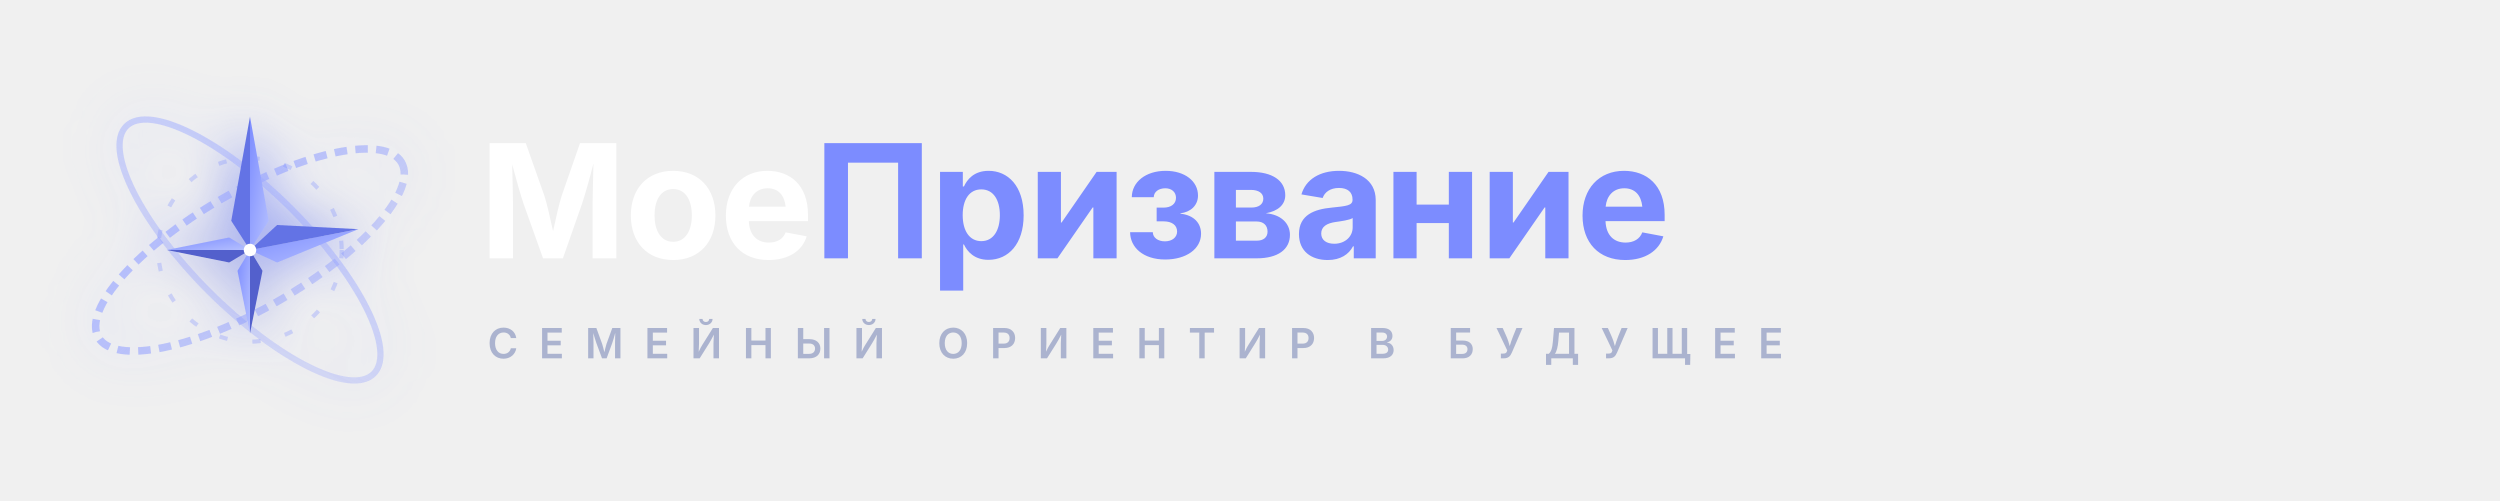
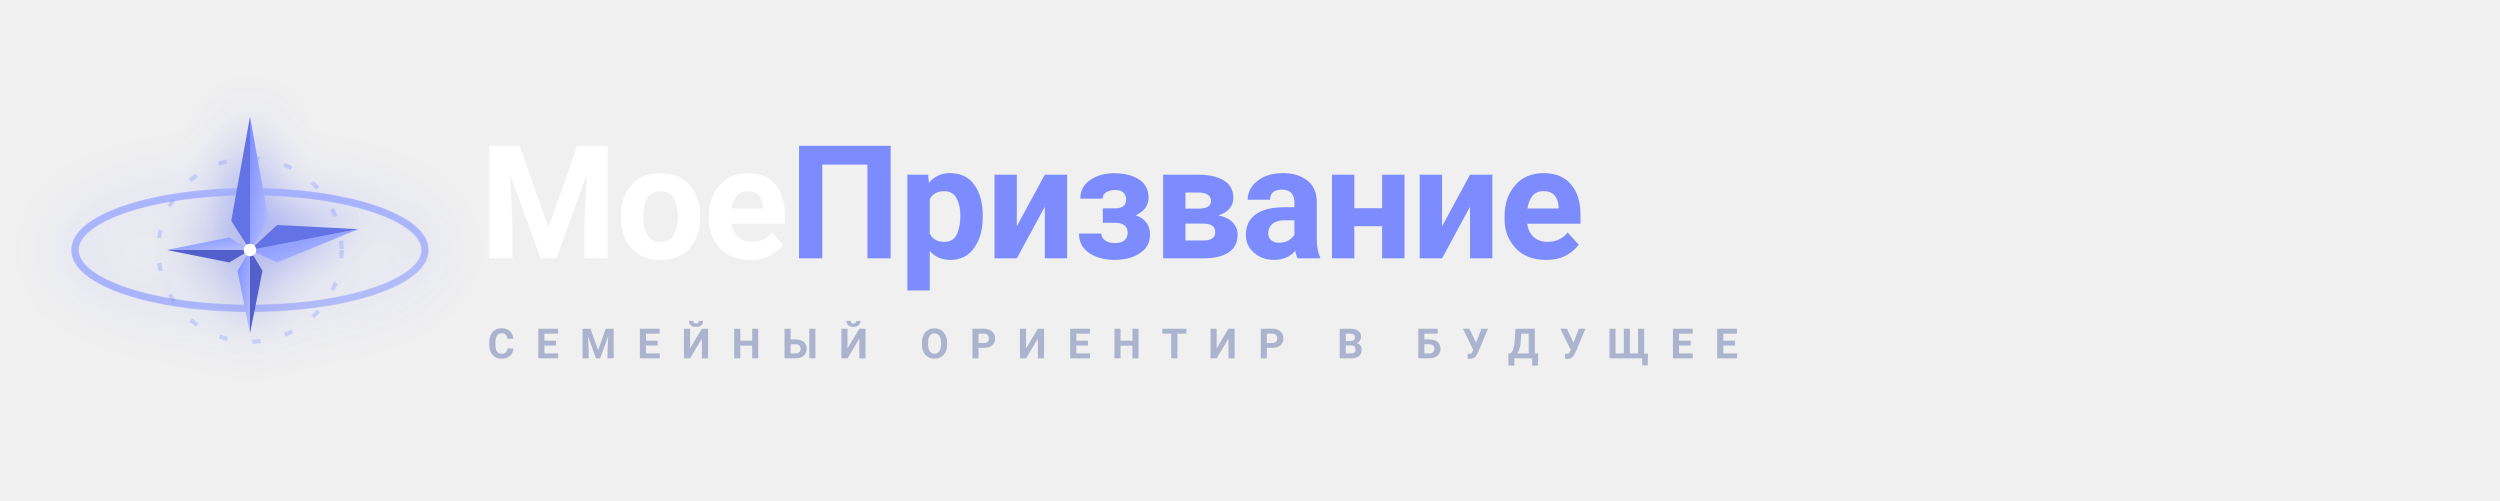
<svg xmlns="http://www.w3.org/2000/svg" viewBox="0 0 600 120" width="100%" height="100%">
  <defs>
    <linearGradient id="starGrad" x1="0%" y1="0%" x2="100%" y2="100%">
      <stop offset="0%" stop-color="#7c8cff" />
      <stop offset="100%" stop-color="#b5c0ff" />
    </linearGradient>
    <linearGradient id="orbitGrad" x1="0%" y1="0%" x2="100%" y2="100%">
      <stop offset="0%" stop-color="#a8b3ff" stop-opacity="0.8" />
      <stop offset="100%" stop-color="#7c8cff" stop-opacity="0.3" />
    </linearGradient>
    <filter id="neonGlow" x="-20%" y="-20%" width="140%" height="140%">
      <feGaussianBlur stdDeviation="6" result="blur" />
      <feMerge>
        <feMergeNode in="blur" />
        <feMergeNode in="SourceGraphic" />
      </feMerge>
    </filter>
-     <style>
-       /* Анимация вращения по часовой стрелке */
-       @keyframes spin-cw {
-         0% { transform: rotate(-30deg); }
-         100% { transform: rotate(330deg); }
-       }
-       
-       /* Анимация вращения против часовой стрелки */
-       @keyframes spin-ccw {
-         0% { transform: rotate(45deg); }
-         100% { transform: rotate(-315deg); }
-       }
-       
-       /* Анимация "дыхания" центральной звезды */
-       @keyframes breath {
-         0%, 100% { transform: scale(1); opacity: 0.95; }
-         50% { transform: scale(1.05); opacity: 1; }
-       }
- 
-       /* Применение стилей с точкой трансформации в центре знака (50, 60) */
-       .orbit-1 {
-         animation: spin-cw 30s linear infinite;
-         transform-origin: 50px 60px;
-       }
-       .orbit-2 {
-         animation: spin-ccw 40s linear infinite;
-         transform-origin: 50px 60px;
-       }
-       .star-group {
-         animation: breath 5s ease-in-out infinite;
-         transform-origin: 50px 60px;
-       }
-     </style>
  </defs>
  <g transform="translate(10, 0)">
    <g filter="url(#neonGlow)">
-       <ellipse class="orbit-1" cx="50" cy="60" rx="42" ry="14" fill="none" stroke="url(#orbitGrad)" stroke-width="1.8" transform="rotate(-30 50 60)" stroke-dasharray="3 2" />
-       <ellipse class="orbit-2" cx="50" cy="60" rx="42" ry="14" fill="none" stroke="url(#orbitGrad)" stroke-width="1.5" transform="rotate(45 50 60)" opacity="0.7" />
+       <ellipse cx="50" cy="60" rx="42" ry="14" fill="none" stroke="url(#orbitGrad)" stroke-width="1.8">
+         <animateTransform attributeName="transform" type="rotate" from="-30 50 60" to="330 50 60" dur="30s" repeatCount="indefinite" />
+       </ellipse>
+       <ellipse cx="50" cy="60" rx="42" ry="14" fill="none" stroke="url(#orbitGrad)" stroke-width="1.5" opacity="0.7">
+         <animateTransform attributeName="transform" type="rotate" from="45 50 60" to="-315 50 60" dur="40s" repeatCount="indefinite" />
+       </ellipse>
      <circle cx="50" cy="60" r="22" fill="none" stroke="#7c8cff" stroke-width="1" stroke-opacity="0.3" stroke-dasharray="2 6" />
-       <g class="star-group" transform="translate(50, 60)">
-         <path d="M 0 0 L 0 -32 L 4.5 -7 Z" fill="url(#starGrad)" />
-         <path d="M 0 0 L 0 -32 L -4.5 -7 Z" fill="#6373e5" />
-         <path d="M 0 0 L 26 -5 L 6.5 3 Z" fill="url(#starGrad)" />
-         <path d="M 0 0 L 26 -5 L 6.5 -6 Z" fill="#6373e5" />
-         <path d="M 0 0 L 0 20 L -3 5 Z" fill="url(#starGrad)" />
-         <path d="M 0 0 L 0 20 L 3 5 Z" fill="#5260cc" />
-         <path d="M 0 0 L -20 0 L -5 -3 Z" fill="url(#starGrad)" />
-         <path d="M 0 0 L -20 0 L -5 3 Z" fill="#5260cc" />
-         <circle cx="0" cy="0" r="1.5" fill="#fff" />
+       <g transform="translate(50, 60)">
+         <g>
+           <path d="M 0 0 L 0 -32 L 4.5 -7 Z" fill="url(#starGrad)" />
+           <path d="M 0 0 L 0 -32 L -4.5 -7 Z" fill="#6373e5" />
+           <path d="M 0 0 L 26 -5 L 6.5 3 Z" fill="url(#starGrad)" />
+           <path d="M 0 0 L 26 -5 L 6.5 -6 Z" fill="#6373e5" />
+           <path d="M 0 0 L 0 20 L -3 5 Z" fill="url(#starGrad)" />
+           <path d="M 0 0 L 0 20 L 3 5 Z" fill="#5260cc" />
+           <path d="M 0 0 L -20 0 L -5 -3 Z" fill="url(#starGrad)" />
+           <path d="M 0 0 L -20 0 L -5 3 Z" fill="#5260cc" />
+           <circle cx="0" cy="0" r="1.5" fill="#fff" />
+           <animateTransform attributeName="transform" type="scale" values="1; 1.05; 1" keyTimes="0; 0.5; 1" dur="5s" repeatCount="indefinite" />
+           <animate attributeName="opacity" values="0.95; 1; 0.95" dur="5s" repeatCount="indefinite" />
+         </g>
      </g>
    </g>
  </g>
  <g transform="translate(115, 0)">
-     <text x="0" y="62" font-family="'Plus Jakarta Sans', 'Outfit', 'Inter', system-ui, -apple-system, sans-serif" font-size="38" font-weight="700" fill="#ffffff" letter-spacing="-0.5">
+     <text x="0" y="62" font-family="-apple-system, BlinkMacSystemFont, 'Segoe UI', Roboto, Helvetica, Arial, sans-serif" font-size="38" font-weight="700" fill="#ffffff" letter-spacing="-0.5">
      Мое<tspan fill="#7c8cff">Призвание</tspan>
    </text>
-     <text x="2" y="86" font-family="'Plus Jakarta Sans', 'Inter', system-ui, sans-serif" font-size="10" font-weight="600" fill="#9aa4c7" letter-spacing="5" opacity="0.8">
+     <text x="2" y="86" font-family="-apple-system, BlinkMacSystemFont, 'Segoe UI', Roboto, Helvetica, Arial, sans-serif" font-size="10" font-weight="600" fill="#9aa4c7" letter-spacing="5" opacity="0.8">
      СЕМЕЙНЫЙ ОРИЕНТИР В БУДУЩЕЕ
    </text>
  </g>
</svg>
